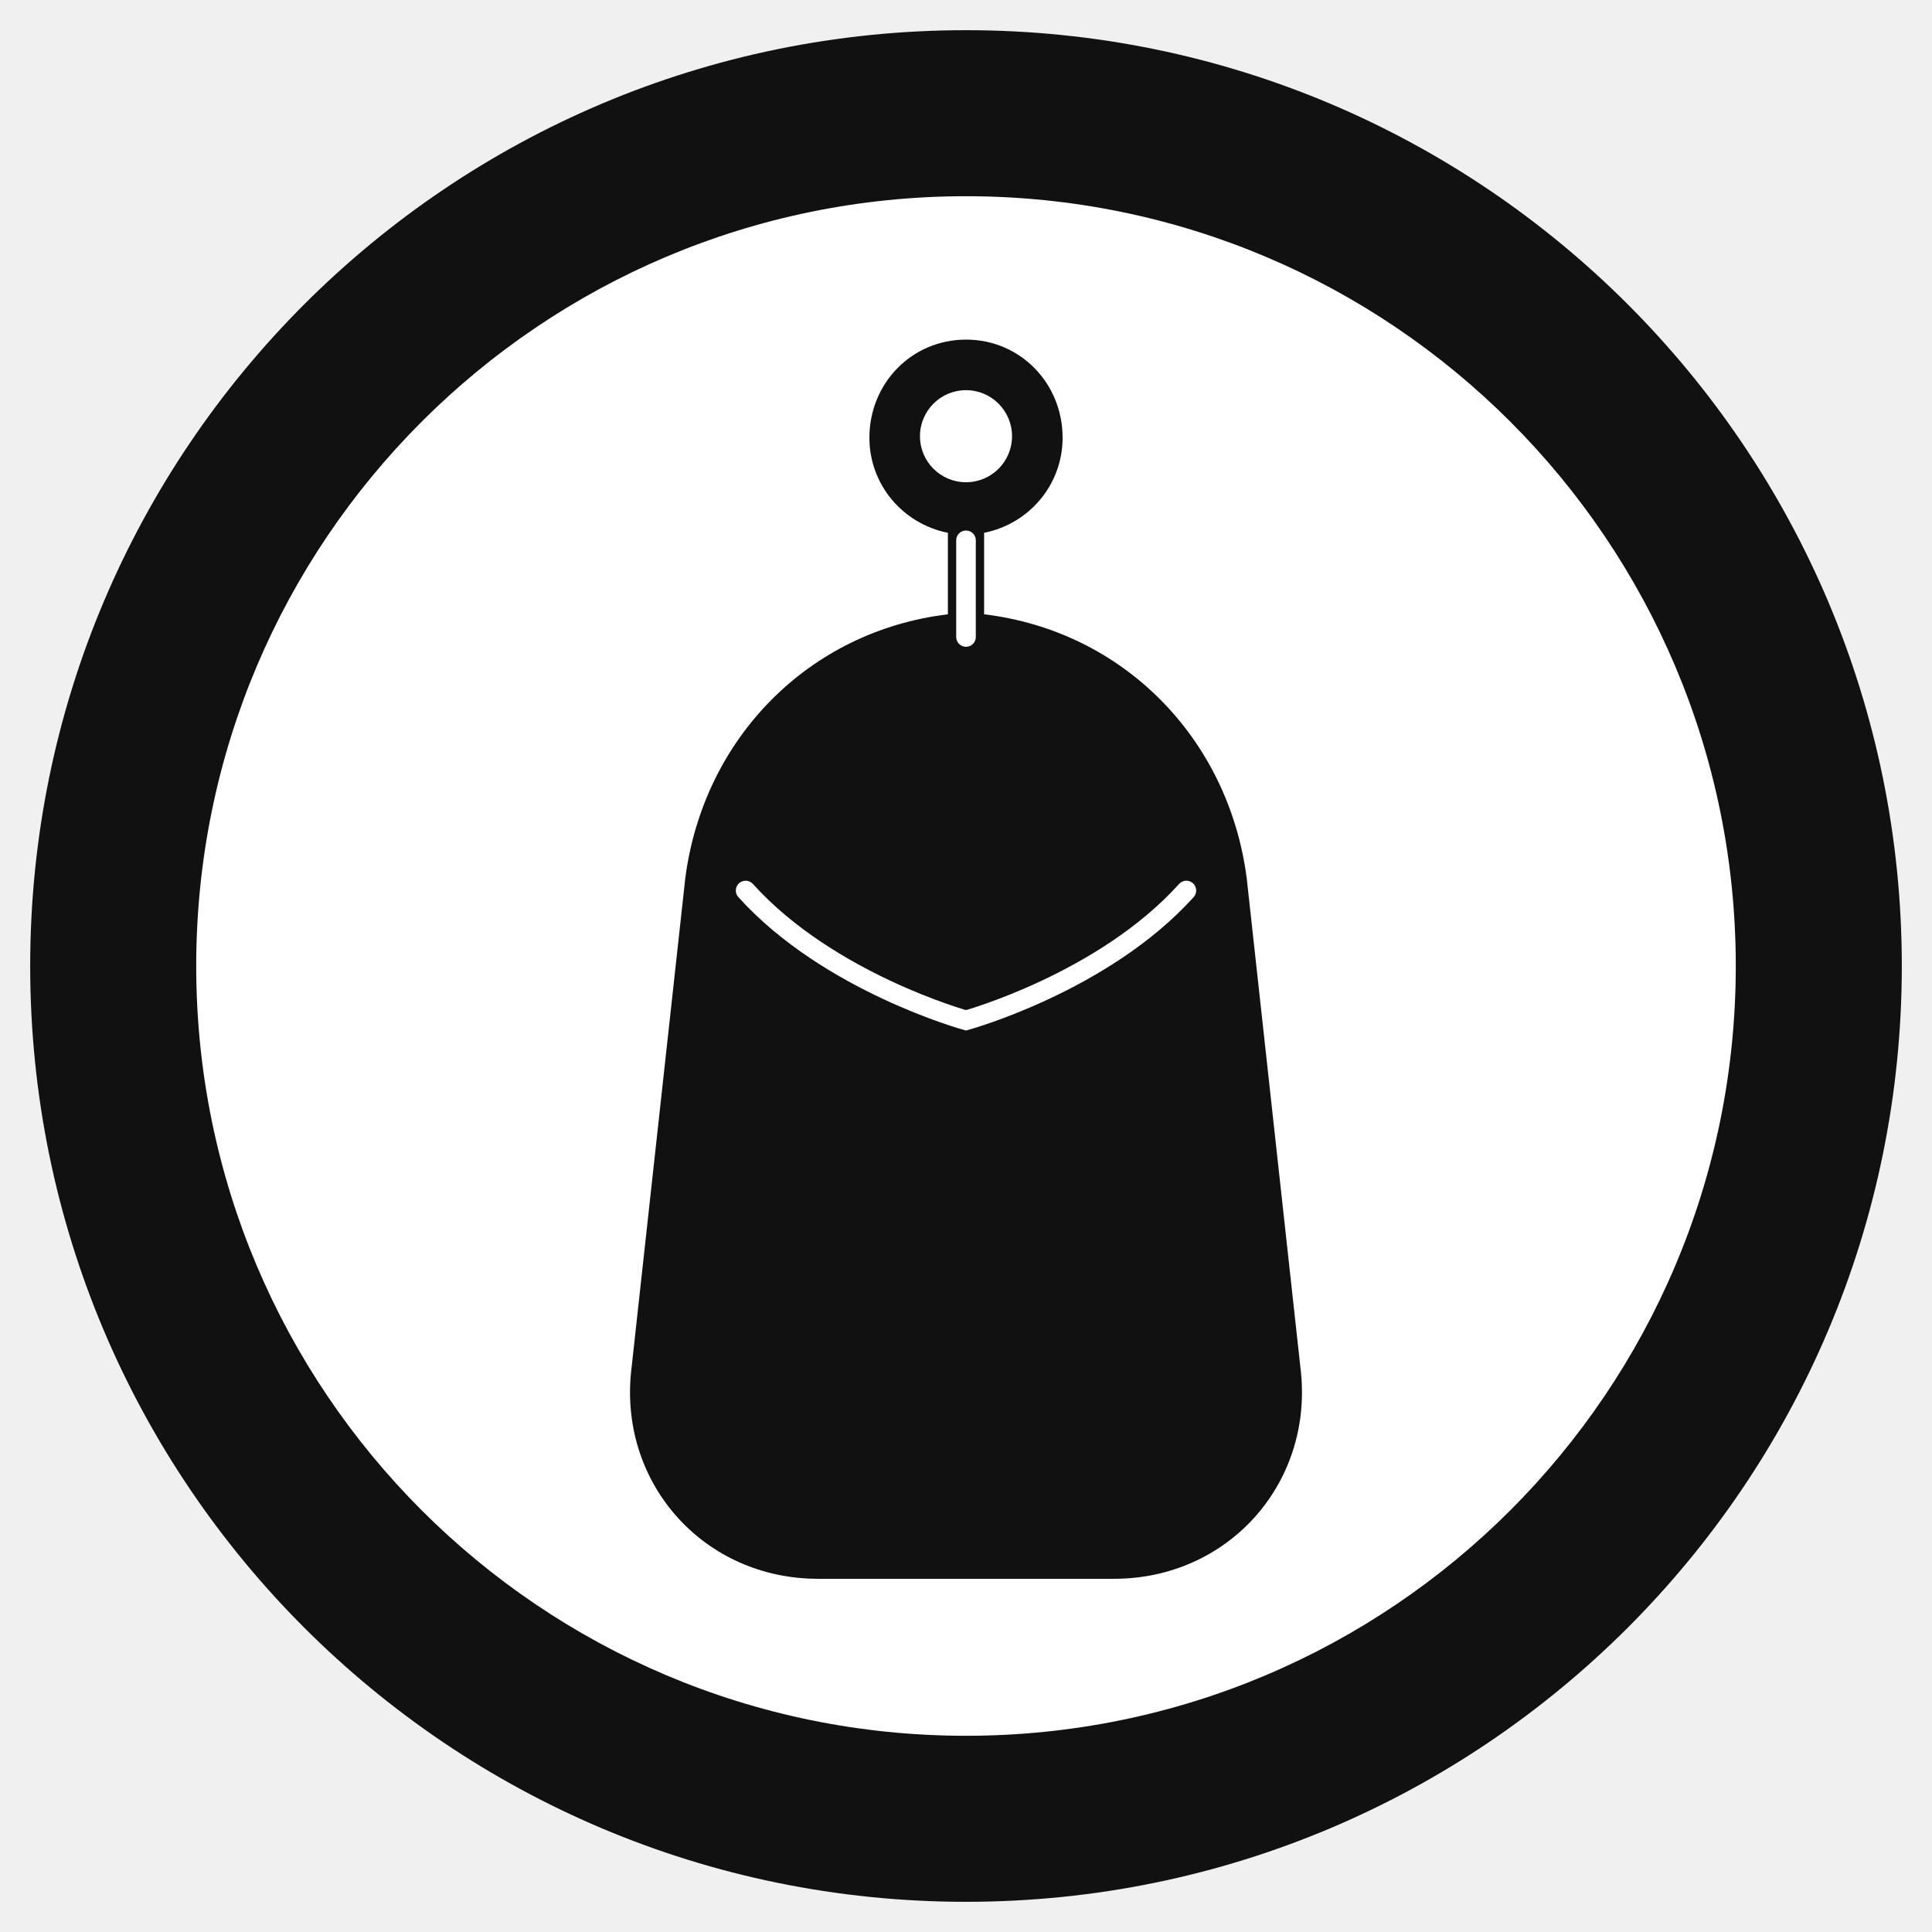
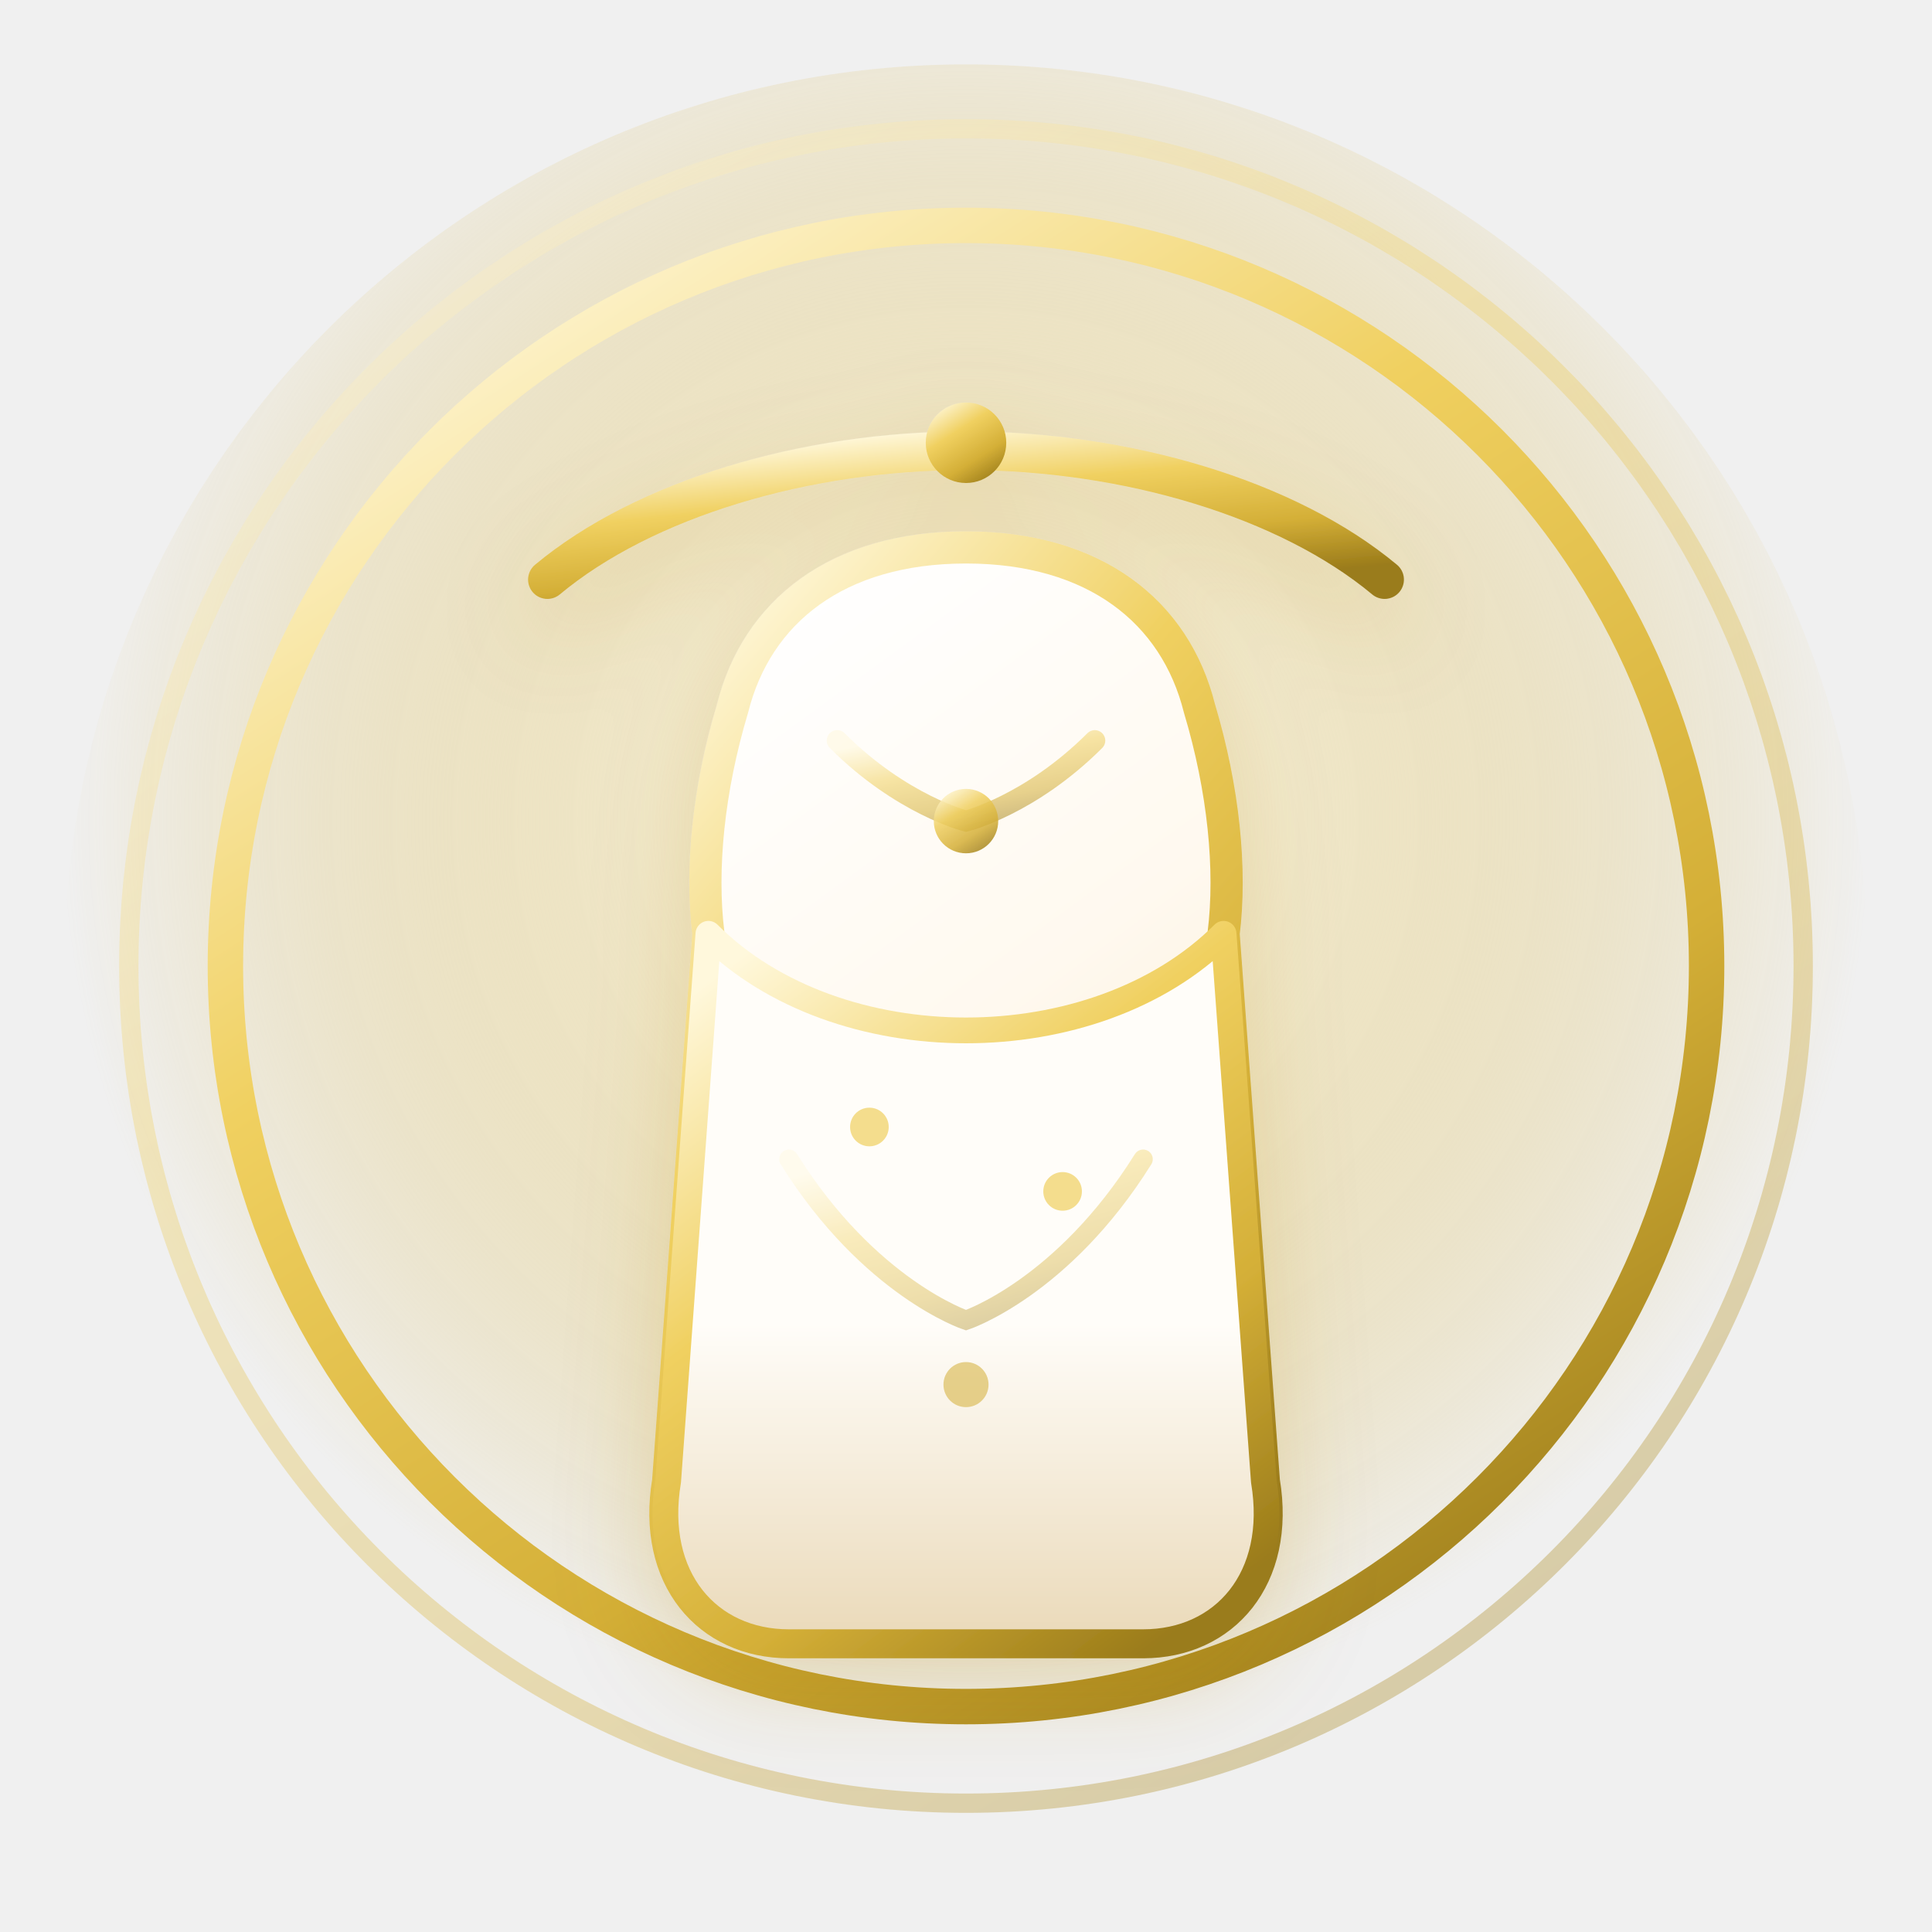
- <svg xmlns="http://www.w3.org/2000/svg" viewBox="0 0 128 128" fill="none" aria-hidden="true">
-   <circle cx="64" cy="64" r="62" fill="#111111" />
-   <circle cx="64" cy="64" r="51" fill="#ffffff" />
-   <path fill="#111111" d="M64 22.5        c-3.6 0-6.4 2.9-6.4 6.5        c0 3.1 2.2 5.7 5.2 6.3        v5.4        c-9.2 1.1-16.2 8.2-17.4 17.5        l-3.6 32.8        c-.7 7.4 4.9 13.6 12.4 13.6        h19.6        c7.5 0 13.1-6.2 12.4-13.6        l-3.6-32.8        c-1.2-9.3-8.2-16.4-17.4-17.5        v-5.4        c3-.6 5.2-3.2 5.2-6.3        c0-3.6-2.8-6.5-6.4-6.5z" />
-   <path d="M64 35.8v6.4" stroke="#ffffff" stroke-width="1.3" stroke-linecap="round" />
-   <path d="M49.4 59c5.5 6.1 14.6 8.6 14.6 8.6s9.1-2.5 14.6-8.6" stroke="#ffffff" stroke-width="1.3" fill="none" stroke-linecap="round" />
-   <circle cx="64" cy="28.9" r="3.05" fill="#ffffff" />
+ <svg xmlns="http://www.w3.org/2000/svg" viewBox="0 0 120 120" fill="none" aria-hidden="true">
+   <defs>
+     <linearGradient id="gold" x1="18%" y1="0%" x2="82%" y2="100%">
+       <stop offset="0%" stop-color="#fff8dc" />
+       <stop offset="35%" stop-color="#f0d060" />
+       <stop offset="70%" stop-color="#d4af37" />
+       <stop offset="100%" stop-color="#9a7b1a" />
+     </linearGradient>
+     <linearGradient id="silk" x1="30%" y1="0%" x2="70%" y2="100%">
+       <stop offset="0%" stop-color="#ffffff" />
+       <stop offset="45%" stop-color="#fff9ef" />
+       <stop offset="100%" stop-color="#f3e3c2" />
+     </linearGradient>
+     <linearGradient id="skirt" x1="50%" y1="55%" x2="50%" y2="100%">
+       <stop offset="0%" stop-color="#fffdf9" />
+       <stop offset="100%" stop-color="#ead9b8" />
+     </linearGradient>
+     <radialGradient id="halo" cx="50%" cy="42%" r="50%">
+       <stop offset="0%" stop-color="#fffef7" stop-opacity="1" />
+       <stop offset="100%" stop-color="#d4af37" stop-opacity="0" />
+     </radialGradient>
+     <filter id="glow" x="-30%" y="-30%" width="160%" height="160%">
+       <feDropShadow dx="0" dy="2" stdDeviation="3" flood-color="#b8860b" flood-opacity="0.22" />
+     </filter>
+   </defs>
+   <circle cx="60" cy="60" r="56" fill="url(#halo)" />
+   <circle cx="60" cy="60" r="52" stroke="url(#gold)" stroke-width="1.2" opacity="0.35" />
+   <circle cx="60" cy="60" r="46" stroke="url(#gold)" stroke-width="2.2" />
+   <g filter="url(#glow)">
+     <path d="M34 36 C40 31 50 28 60 28 C70 28 80 31 86 36" stroke="url(#gold)" stroke-width="2.4" stroke-linecap="round" fill="none" />
+     <circle cx="60" cy="27.5" r="2.5" fill="url(#gold)" />
+     <path d="M60 34          C52 34 47 38 45.5 44          C44 49 43.5 54 44 58          L41.5 92          C40.5 98 44 102 49 102          H71          C76 102 79.5 98 78.5 92          L76 58          C76.5 54 76 49 74.5 44          C73 38 68 34 60 34          Z" fill="url(#silk)" stroke="url(#gold)" stroke-width="2" stroke-linejoin="round" />
+     <path d="M60 34 L60 58" stroke="url(#gold)" stroke-width="1" opacity="0.25" />
+     <path d="M44 58          C48 62 54 64 60 64          C66 64 72 62 76 58          L78.5 92          C79.5 98 76 102 71 102          H49          C44 102 40.5 98 41.5 92          Z" fill="url(#skirt)" stroke="url(#gold)" stroke-width="1.6" stroke-linejoin="round" />
+     <path d="M49 72 C54 80 60 82 60 82 C60 82 66 80 71 72" stroke="url(#gold)" stroke-width="1.2" fill="none" opacity="0.4" stroke-linecap="round" />
+     <path d="M52 46 C56 50 60 51 60 51 C60 51 64 50 68 46" stroke="url(#gold)" stroke-width="1.3" fill="none" opacity="0.55" stroke-linecap="round" />
+     <circle cx="60" cy="51" r="2" fill="url(#gold)" opacity="0.85" />
+     <circle cx="54" cy="70" r="1.2" fill="#f0d060" opacity="0.7" />
+     <circle cx="66" cy="74" r="1.2" fill="#f0d060" opacity="0.7" />
+     <circle cx="60" cy="86" r="1.4" fill="#d4af37" opacity="0.55" />
+   </g>
</svg>
